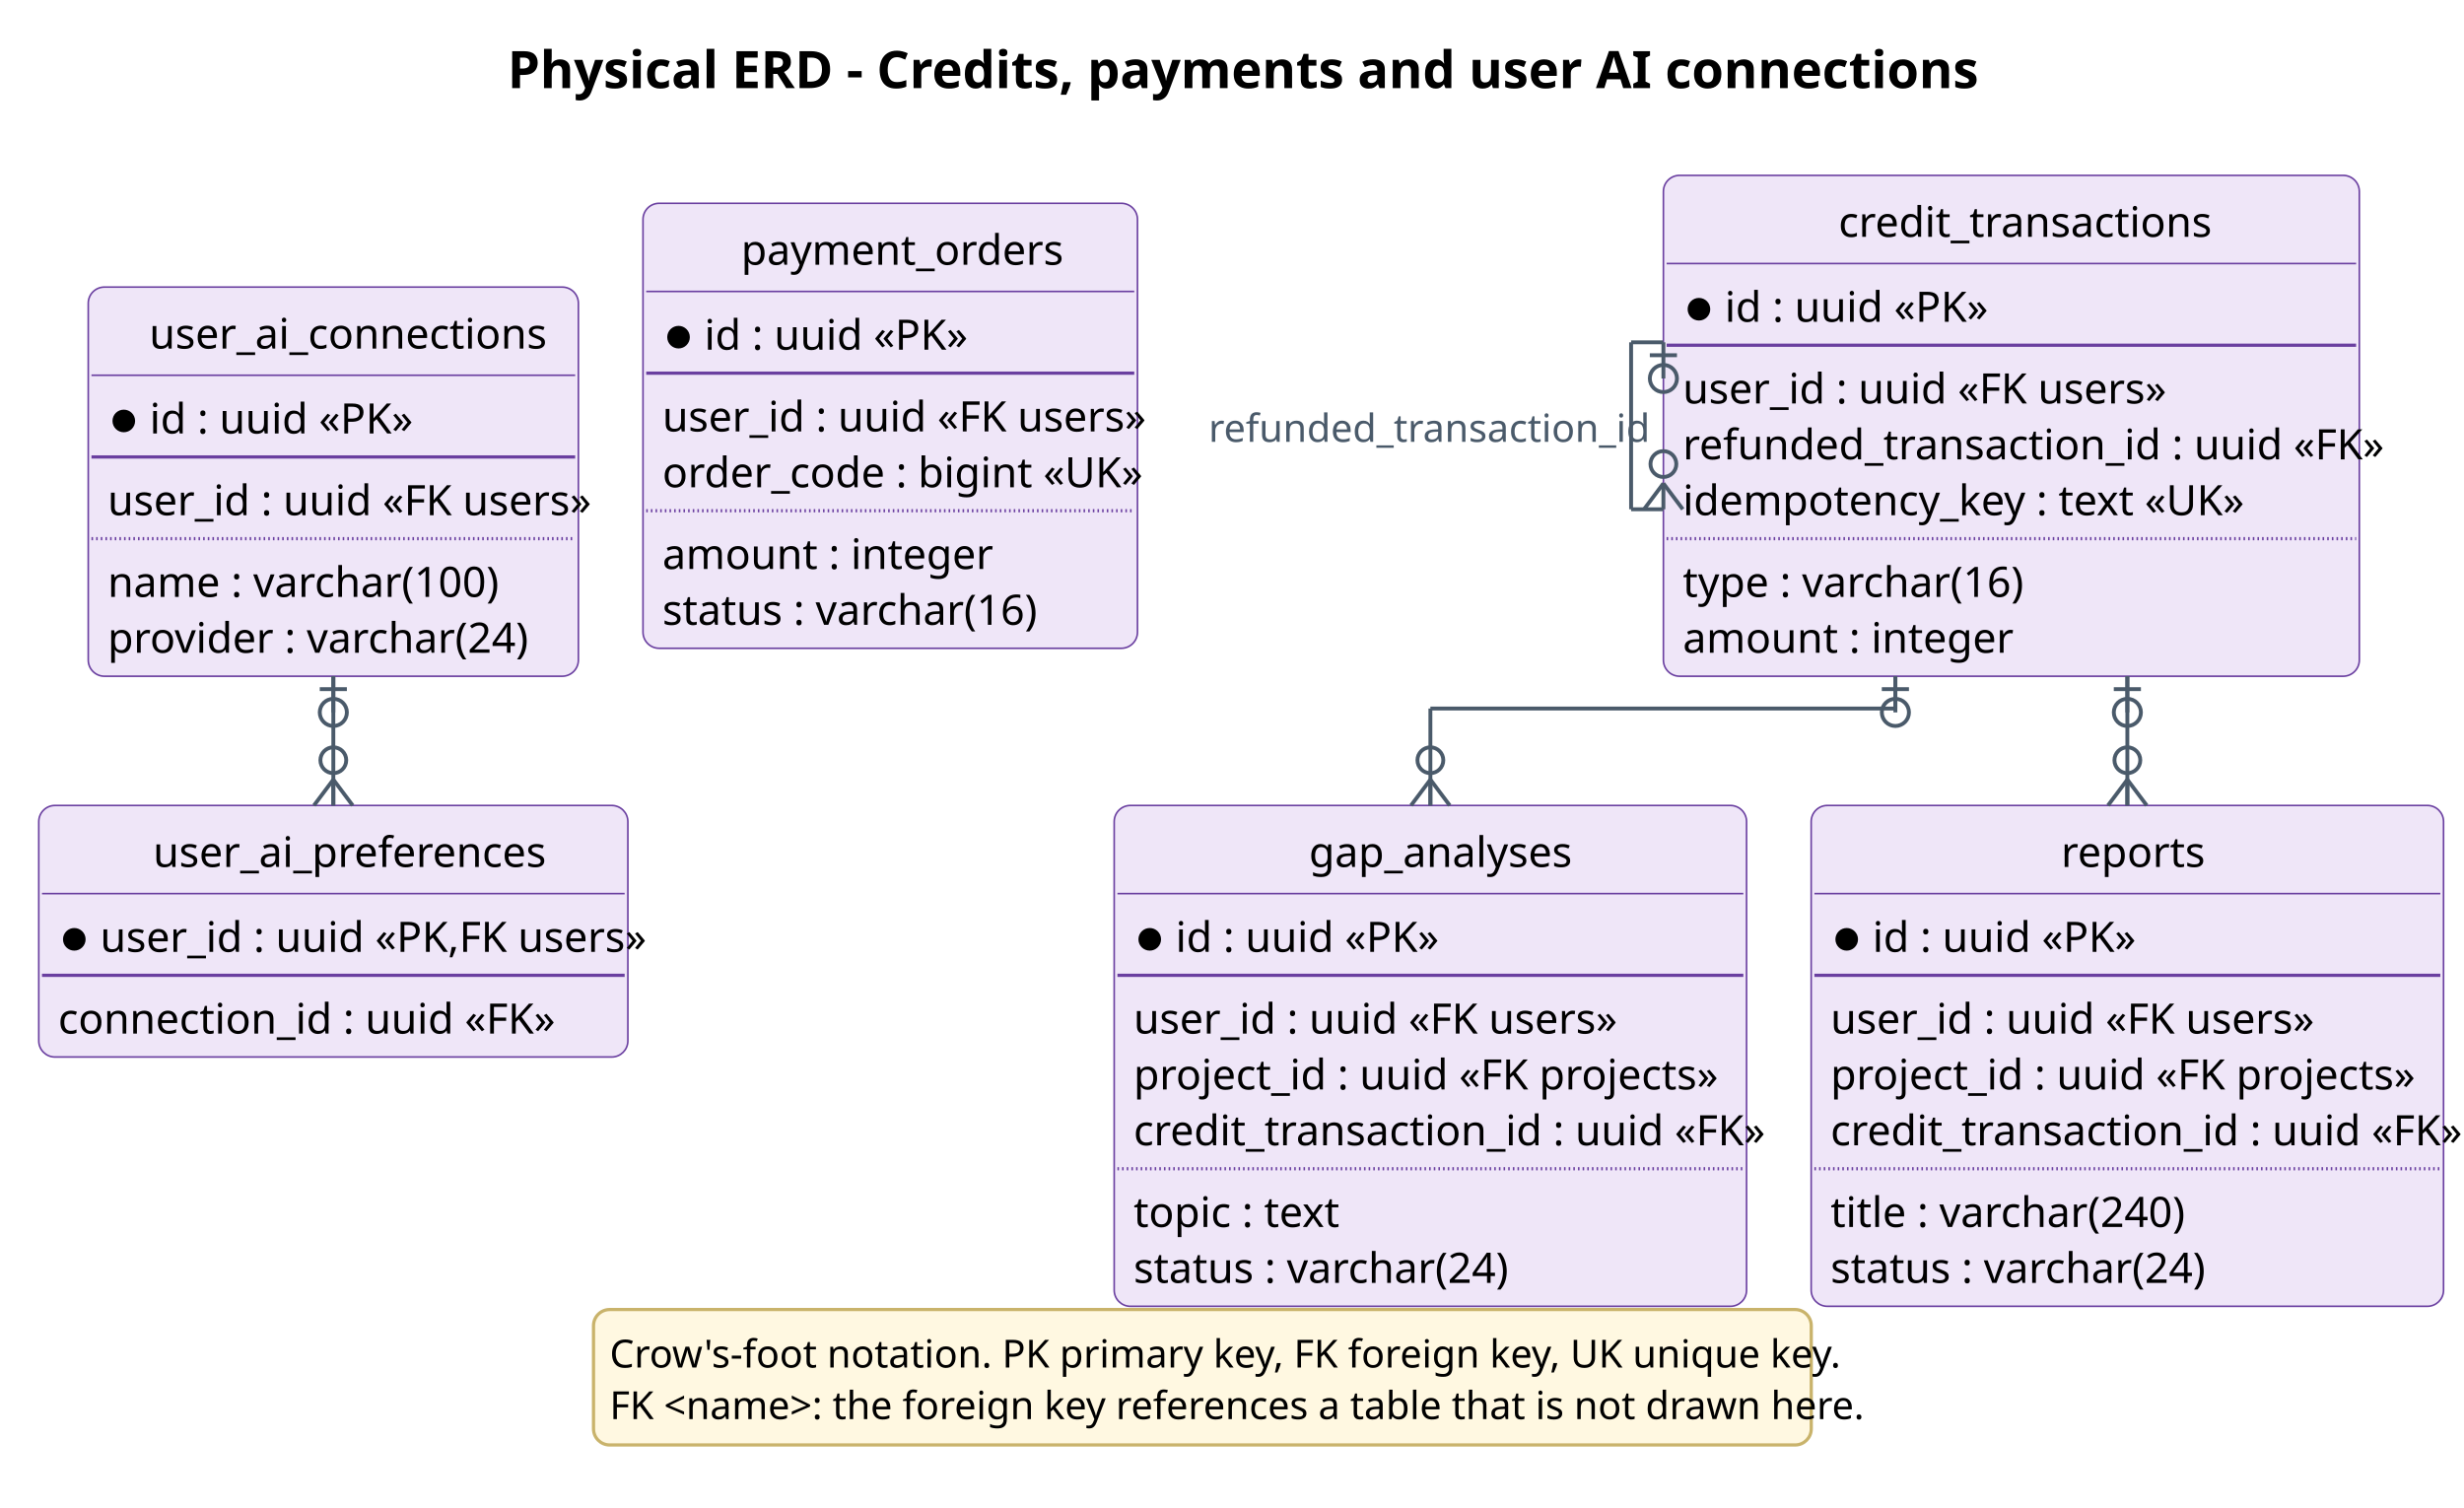
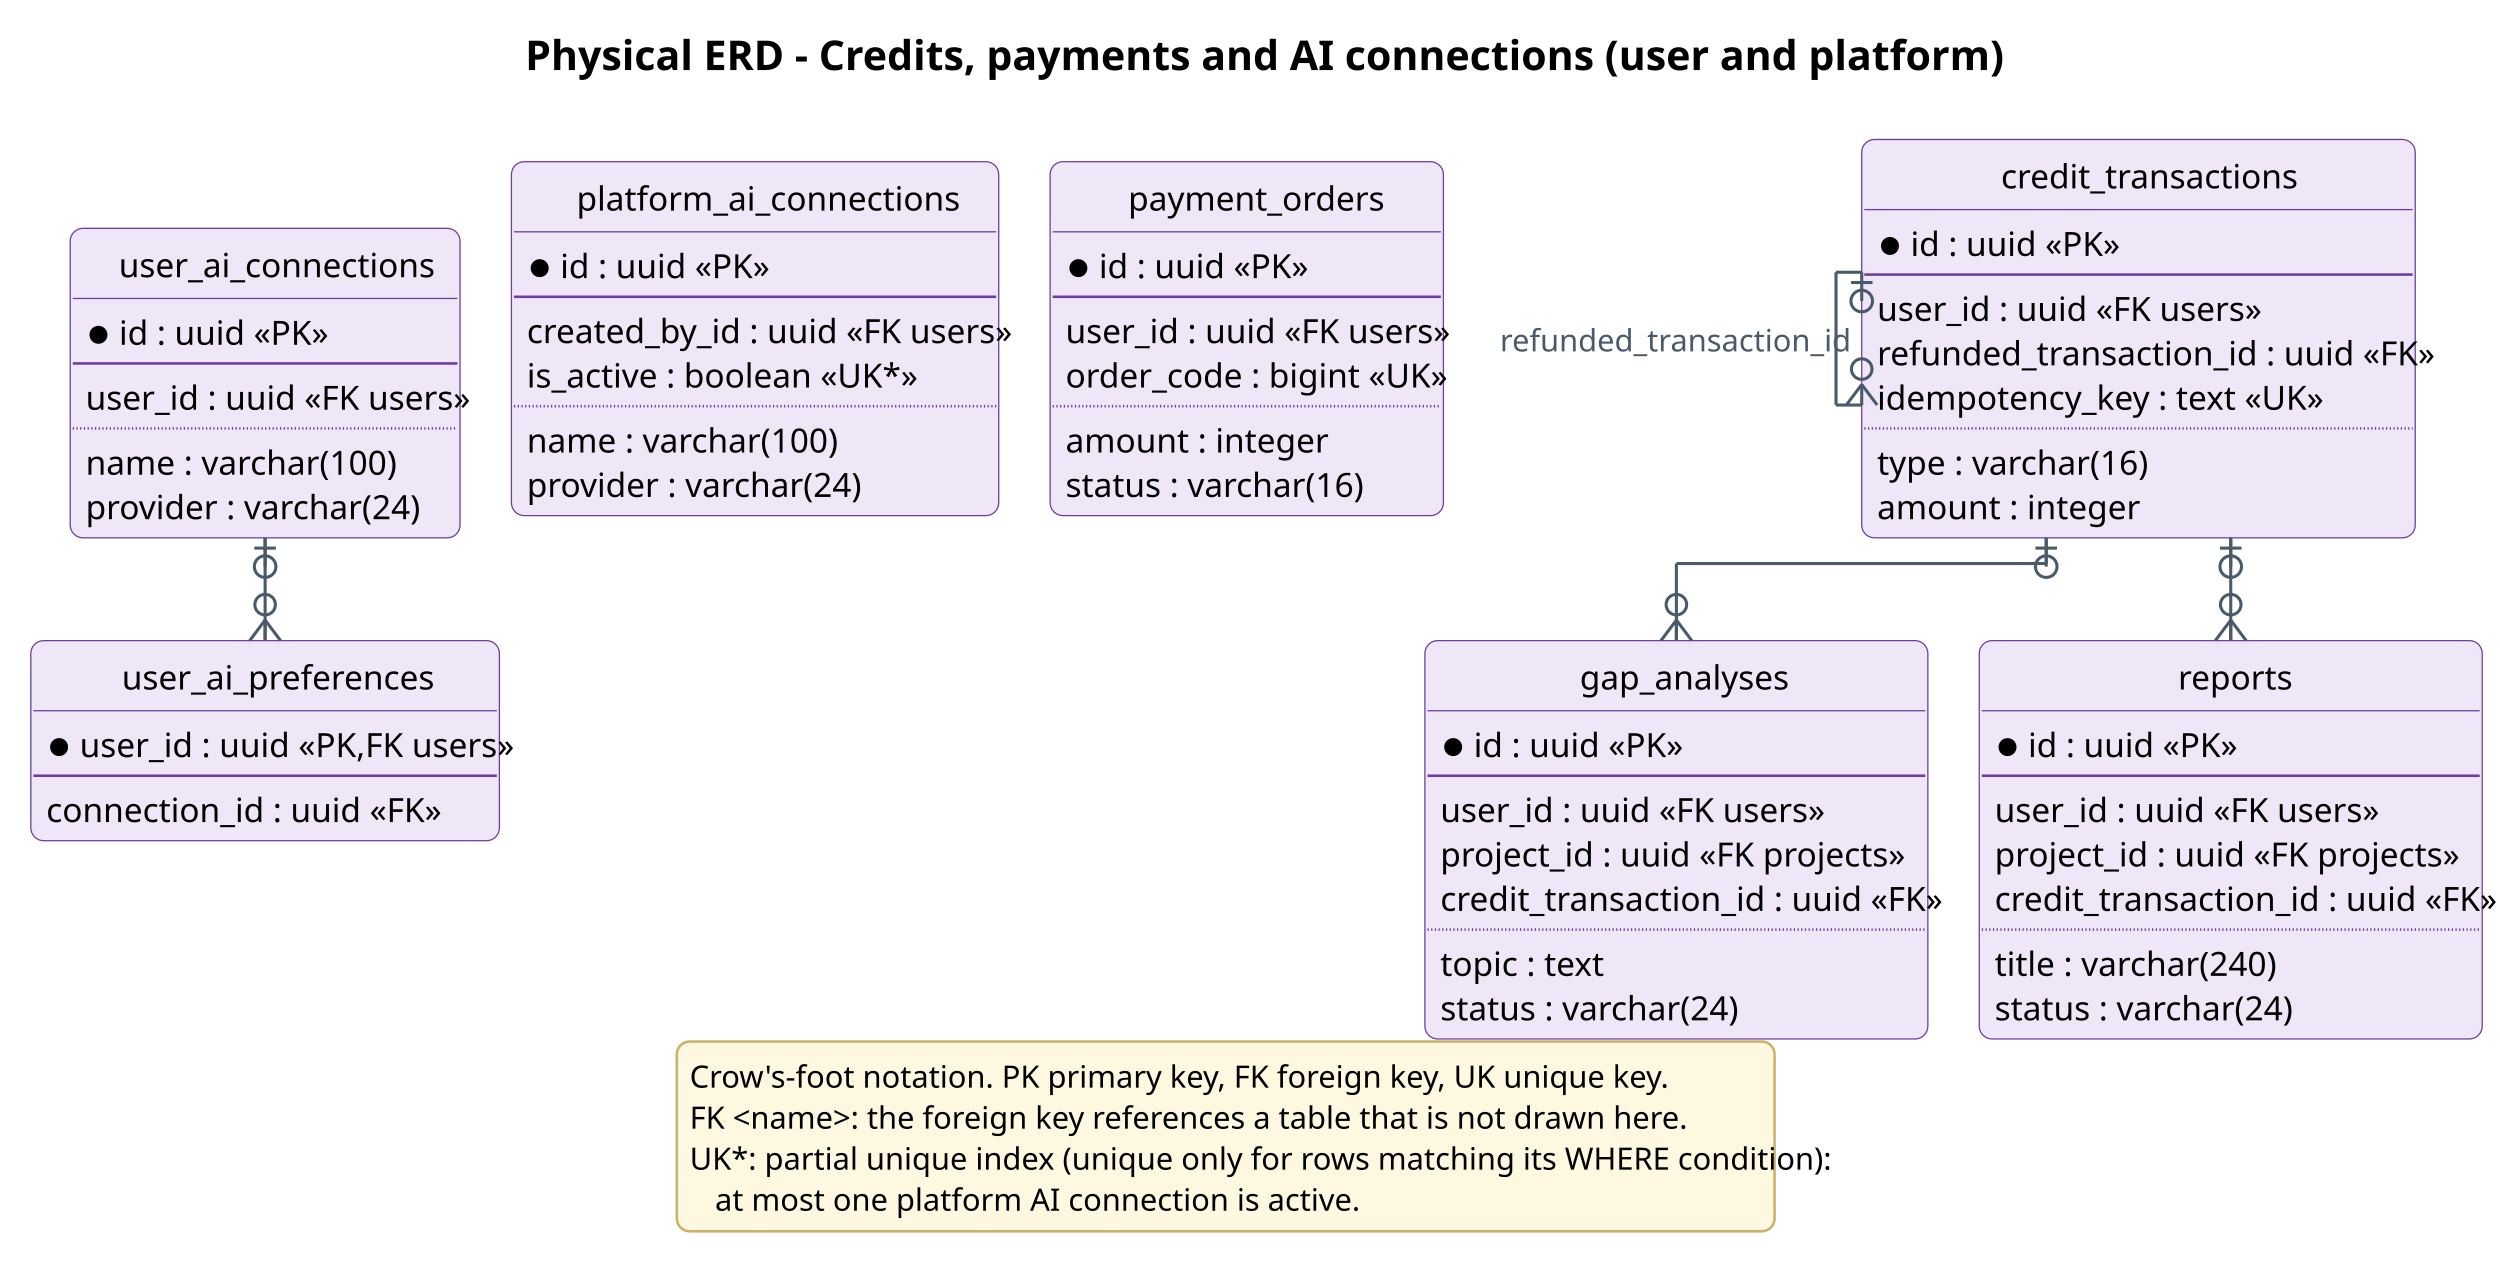
- <svg xmlns="http://www.w3.org/2000/svg" contentStyleType="text/css" height="972.917px" preserveAspectRatio="none" style="width:1589px;height:972px;background:#FFFFFF;" version="1.1" viewBox="0 0 1589 972" width="1589.583px" zoomAndPan="magnify">
+ <svg xmlns="http://www.w3.org/2000/svg" contentStyleType="text/css" height="1039.583px" preserveAspectRatio="none" style="width:2027px;height:1039px;background:#FFFFFF;" version="1.1" viewBox="0 0 2027 1039" width="2027.083px" zoomAndPan="magnify">
  <defs />
  <g>
-     <text fill="#000000" font-family="Segoe UI" font-size="33.333" font-weight="bold" lengthAdjust="spacing" textLength="896.208" x="327.3" y="56.803">Physical ERD - Credits, payments and user AI connections</text>
+     <text fill="#000000" font-family="Segoe UI" font-size="33.333" font-weight="bold" lengthAdjust="spacing" textLength="1135.954" x="425.814" y="56.803">Physical ERD - Credits, payments and AI connections (user and platform)</text>
    <g id="elem_credit_transactions">
-       <rect codeLine="27" fill="#EFE6F8" height="322.994" id="credit_transactions" rx="10.417" ry="10.417" style="stroke:#6A3FA0;stroke-width:1.042;" width="448.799" x="1072.707" y="113.086" />
-       <text fill="#000000" font-family="Segoe UI" font-size="27.083" lengthAdjust="spacing" textLength="222.922" x="1185.645" y="152.728">credit_transactions</text>
-       <line style="stroke:#6A3FA0;stroke-width:1.042;" x1="1074.79" x2="1519.422" y1="169.942" y2="169.942" />
-       <ellipse cx="1095.623" cy="199.412" fill="#000000" rx="6.25" ry="6.25" style="stroke:#000000;stroke-width:2.083;" />
-       <text fill="#000000" font-family="Segoe UI" font-size="27.083" lengthAdjust="spacing" textLength="162.077" x="1112.29" y="207.501">id : uuid «PK»</text>
-       <line style="stroke:#6A3FA0;stroke-width:2.083;" x1="1074.79" x2="1519.422" y1="222.632" y2="222.632" />
-       <text fill="#000000" font-family="Segoe UI" font-size="27.083" lengthAdjust="spacing" textLength="291.08" x="1085.207" y="260.191">user_id : uuid «FK users»</text>
-       <text fill="#000000" font-family="Segoe UI" font-size="27.083" lengthAdjust="spacing" textLength="423.799" x="1085.207" y="296.214">refunded_transaction_id : uuid «FK»</text>
-       <text fill="#000000" font-family="Segoe UI" font-size="27.083" lengthAdjust="spacing" textLength="342.84" x="1085.207" y="332.237">idempotency_key : text «UK»</text>
-       <line style="stroke:#6A3FA0;stroke-width:2.083;stroke-dasharray:1.0,2.0;" x1="1074.79" x2="1519.422" y1="347.367" y2="347.367" />
-       <text fill="#000000" font-family="Segoe UI" font-size="27.083" lengthAdjust="spacing" textLength="205.823" x="1085.207" y="384.926">type : varchar(16)</text>
-       <text fill="#000000" font-family="Segoe UI" font-size="27.083" lengthAdjust="spacing" textLength="198.272" x="1085.207" y="420.949">amount : integer</text>
+       <rect codeLine="27" fill="#EFE6F8" height="322.994" id="credit_transactions" rx="10.417" ry="10.417" style="stroke:#6A3FA0;stroke-width:1.042;" width="448.799" x="1509.481" y="113.086" />
+       <text fill="#000000" font-family="Segoe UI" font-size="27.083" lengthAdjust="spacing" textLength="222.922" x="1622.42" y="152.728">credit_transactions</text>
+       <line style="stroke:#6A3FA0;stroke-width:1.042;" x1="1511.565" x2="1956.197" y1="169.942" y2="169.942" />
+       <ellipse cx="1532.398" cy="199.412" fill="#000000" rx="6.25" ry="6.25" style="stroke:#000000;stroke-width:2.083;" />
+       <text fill="#000000" font-family="Segoe UI" font-size="27.083" lengthAdjust="spacing" textLength="162.077" x="1549.065" y="207.501">id : uuid «PK»</text>
+       <line style="stroke:#6A3FA0;stroke-width:2.083;" x1="1511.565" x2="1956.197" y1="222.632" y2="222.632" />
+       <text fill="#000000" font-family="Segoe UI" font-size="27.083" lengthAdjust="spacing" textLength="291.08" x="1521.981" y="260.191">user_id : uuid «FK users»</text>
+       <text fill="#000000" font-family="Segoe UI" font-size="27.083" lengthAdjust="spacing" textLength="423.799" x="1521.981" y="296.214">refunded_transaction_id : uuid «FK»</text>
+       <text fill="#000000" font-family="Segoe UI" font-size="27.083" lengthAdjust="spacing" textLength="342.84" x="1521.981" y="332.237">idempotency_key : text «UK»</text>
+       <line style="stroke:#6A3FA0;stroke-width:2.083;stroke-dasharray:1.0,2.0;" x1="1511.565" x2="1956.197" y1="347.367" y2="347.367" />
+       <text fill="#000000" font-family="Segoe UI" font-size="27.083" lengthAdjust="spacing" textLength="205.823" x="1521.981" y="384.926">type : varchar(16)</text>
+       <text fill="#000000" font-family="Segoe UI" font-size="27.083" lengthAdjust="spacing" textLength="198.272" x="1521.981" y="420.949">amount : integer</text>
    </g>
    <g id="elem_payment_orders">
-       <rect codeLine="37" fill="#EFE6F8" height="286.971" id="payment_orders" rx="10.417" ry="10.417" style="stroke:#6A3FA0;stroke-width:1.042;" width="318.883" x="414.663" y="131.097" />
-       <text fill="#000000" font-family="Segoe UI" font-size="27.083" lengthAdjust="spacing" textLength="192.347" x="477.931" y="170.74">payment_orders</text>
-       <line style="stroke:#6A3FA0;stroke-width:1.042;" x1="416.747" x2="731.463" y1="187.954" y2="187.954" />
-       <ellipse cx="437.58" cy="217.423" fill="#000000" rx="6.25" ry="6.25" style="stroke:#000000;stroke-width:2.083;" />
-       <text fill="#000000" font-family="Segoe UI" font-size="27.083" lengthAdjust="spacing" textLength="162.077" x="454.247" y="225.513">id : uuid «PK»</text>
-       <line style="stroke:#6A3FA0;stroke-width:2.083;" x1="416.747" x2="731.463" y1="240.643" y2="240.643" />
-       <text fill="#000000" font-family="Segoe UI" font-size="27.083" lengthAdjust="spacing" textLength="291.08" x="427.163" y="278.202">user_id : uuid «FK users»</text>
-       <text fill="#000000" font-family="Segoe UI" font-size="27.083" lengthAdjust="spacing" textLength="293.883" x="427.163" y="314.225">order_code : bigint «UK»</text>
-       <line style="stroke:#6A3FA0;stroke-width:2.083;stroke-dasharray:1.0,2.0;" x1="416.747" x2="731.463" y1="329.356" y2="329.356" />
-       <text fill="#000000" font-family="Segoe UI" font-size="27.083" lengthAdjust="spacing" textLength="198.272" x="427.163" y="366.915">amount : integer</text>
-       <text fill="#000000" font-family="Segoe UI" font-size="27.083" lengthAdjust="spacing" textLength="223.9" x="427.163" y="402.938">status : varchar(16)</text>
+       <rect codeLine="37" fill="#EFE6F8" height="286.971" id="payment_orders" rx="10.417" ry="10.417" style="stroke:#6A3FA0;stroke-width:1.042;" width="318.883" x="851.438" y="131.097" />
+       <text fill="#000000" font-family="Segoe UI" font-size="27.083" lengthAdjust="spacing" textLength="192.347" x="914.706" y="170.74">payment_orders</text>
+       <line style="stroke:#6A3FA0;stroke-width:1.042;" x1="853.521" x2="1168.238" y1="187.954" y2="187.954" />
+       <ellipse cx="874.355" cy="217.423" fill="#000000" rx="6.25" ry="6.25" style="stroke:#000000;stroke-width:2.083;" />
+       <text fill="#000000" font-family="Segoe UI" font-size="27.083" lengthAdjust="spacing" textLength="162.077" x="891.021" y="225.513">id : uuid «PK»</text>
+       <line style="stroke:#6A3FA0;stroke-width:2.083;" x1="853.521" x2="1168.238" y1="240.643" y2="240.643" />
+       <text fill="#000000" font-family="Segoe UI" font-size="27.083" lengthAdjust="spacing" textLength="291.08" x="863.938" y="278.202">user_id : uuid «FK users»</text>
+       <text fill="#000000" font-family="Segoe UI" font-size="27.083" lengthAdjust="spacing" textLength="293.883" x="863.938" y="314.225">order_code : bigint «UK»</text>
+       <line style="stroke:#6A3FA0;stroke-width:2.083;stroke-dasharray:1.0,2.0;" x1="853.521" x2="1168.238" y1="329.356" y2="329.356" />
+       <text fill="#000000" font-family="Segoe UI" font-size="27.083" lengthAdjust="spacing" textLength="198.272" x="863.938" y="366.915">amount : integer</text>
+       <text fill="#000000" font-family="Segoe UI" font-size="27.083" lengthAdjust="spacing" textLength="223.9" x="863.938" y="402.938">status : varchar(16)</text>
    </g>
    <g id="elem_user_ai_connections">
      <rect codeLine="46" fill="#EFE6F8" height="250.948" id="user_ai_connections" rx="10.417" ry="10.417" style="stroke:#6A3FA0;stroke-width:1.042;" width="316.08" x="56.917" y="185.132" />
      <text fill="#000000" font-family="Segoe UI" font-size="27.083" lengthAdjust="spacing" textLength="237.349" x="96.282" y="224.774">user_ai_connections</text>
      <line style="stroke:#6A3FA0;stroke-width:1.042;" x1="59" x2="370.913" y1="241.988" y2="241.988" />
      <ellipse cx="79.834" cy="271.458" fill="#000000" rx="6.25" ry="6.25" style="stroke:#000000;stroke-width:2.083;" />
      <text fill="#000000" font-family="Segoe UI" font-size="27.083" lengthAdjust="spacing" textLength="162.077" x="96.5" y="279.547">id : uuid «PK»</text>
      <line style="stroke:#6A3FA0;stroke-width:2.083;" x1="59" x2="370.913" y1="294.678" y2="294.678" />
      <text fill="#000000" font-family="Segoe UI" font-size="27.083" lengthAdjust="spacing" textLength="291.08" x="69.417" y="332.237">user_id : uuid «FK users»</text>
      <line style="stroke:#6A3FA0;stroke-width:2.083;stroke-dasharray:1.0,2.0;" x1="59" x2="370.913" y1="347.367" y2="347.367" />
      <text fill="#000000" font-family="Segoe UI" font-size="27.083" lengthAdjust="spacing" textLength="234.652" x="69.417" y="384.926">name : varchar(100)</text>
      <text fill="#000000" font-family="Segoe UI" font-size="27.083" lengthAdjust="spacing" textLength="253.721" x="69.417" y="420.949">provider : varchar(24)</text>
    </g>
    <g id="elem_user_ai_preferences">
      <rect codeLine="54" fill="#EFE6F8" height="162.236" id="user_ai_preferences" rx="10.417" ry="10.417" style="stroke:#6A3FA0;stroke-width:1.042;" width="379.913" x="25" y="519.413" />
      <text fill="#000000" font-family="Segoe UI" font-size="27.083" lengthAdjust="spacing" textLength="232.43" x="98.742" y="559.056">user_ai_preferences</text>
      <line style="stroke:#6A3FA0;stroke-width:1.042;" x1="27.083" x2="402.83" y1="576.269" y2="576.269" />
      <ellipse cx="47.917" cy="605.739" fill="#000000" rx="6.25" ry="6.25" style="stroke:#000000;stroke-width:2.083;" />
      <text fill="#000000" font-family="Segoe UI" font-size="27.083" lengthAdjust="spacing" textLength="327.83" x="64.583" y="613.828">user_id : uuid «PK,FK users»</text>
      <line style="stroke:#6A3FA0;stroke-width:2.083;" x1="27.083" x2="402.83" y1="628.959" y2="628.959" />
      <text fill="#000000" font-family="Segoe UI" font-size="27.083" lengthAdjust="spacing" textLength="304.013" x="37.5" y="666.518">connection_id : uuid «FK»</text>
    </g>
+     <g id="elem_platform_ai_connections">
+       <rect codeLine="59" fill="#EFE6F8" height="286.971" id="platform_ai_connections" rx="10.417" ry="10.417" style="stroke:#6A3FA0;stroke-width:1.042;" width="395.108" x="414.663" y="131.097" />
+       <text fill="#000000" font-family="Segoe UI" font-size="27.083" lengthAdjust="spacing" textLength="289.48" x="467.477" y="170.74">platform_ai_connections</text>
+       <line style="stroke:#6A3FA0;stroke-width:1.042;" x1="416.747" x2="807.688" y1="187.954" y2="187.954" />
+       <ellipse cx="437.58" cy="217.423" fill="#000000" rx="6.25" ry="6.25" style="stroke:#000000;stroke-width:2.083;" />
+       <text fill="#000000" font-family="Segoe UI" font-size="27.083" lengthAdjust="spacing" textLength="162.077" x="454.247" y="225.513">id : uuid «PK»</text>
+       <line style="stroke:#6A3FA0;stroke-width:2.083;" x1="416.747" x2="807.688" y1="240.643" y2="240.643" />
+       <text fill="#000000" font-family="Segoe UI" font-size="27.083" lengthAdjust="spacing" textLength="370.108" x="427.163" y="278.202">created_by_id : uuid «FK users»</text>
+       <text fill="#000000" font-family="Segoe UI" font-size="27.083" lengthAdjust="spacing" textLength="297.084" x="427.163" y="314.225">is_active : boolean «UK*»</text>
+       <line style="stroke:#6A3FA0;stroke-width:2.083;stroke-dasharray:1.0,2.0;" x1="416.747" x2="807.688" y1="329.356" y2="329.356" />
+       <text fill="#000000" font-family="Segoe UI" font-size="27.083" lengthAdjust="spacing" textLength="234.652" x="427.163" y="366.915">name : varchar(100)</text>
+       <text fill="#000000" font-family="Segoe UI" font-size="27.083" lengthAdjust="spacing" textLength="253.721" x="427.163" y="402.938">provider : varchar(24)</text>
+     </g>
    <g id="elem_reports">
-       <rect codeLine="59" fill="#EFE6F8" height="322.994" id="reports" rx="10.417" ry="10.417" style="stroke:#6A3FA0;stroke-width:1.042;" width="407.803" x="1168.004" y="519.413" />
-       <text fill="#000000" font-family="Segoe UI" font-size="27.083" lengthAdjust="spacing" textLength="85.455" x="1329.178" y="559.056">reports</text>
-       <line style="stroke:#6A3FA0;stroke-width:1.042;" x1="1170.087" x2="1573.724" y1="576.269" y2="576.269" />
-       <ellipse cx="1190.921" cy="605.739" fill="#000000" rx="6.25" ry="6.25" style="stroke:#000000;stroke-width:2.083;" />
-       <text fill="#000000" font-family="Segoe UI" font-size="27.083" lengthAdjust="spacing" textLength="162.077" x="1207.587" y="613.828">id : uuid «PK»</text>
-       <line style="stroke:#6A3FA0;stroke-width:2.083;" x1="1170.087" x2="1573.724" y1="628.959" y2="628.959" />
-       <text fill="#000000" font-family="Segoe UI" font-size="27.083" lengthAdjust="spacing" textLength="291.08" x="1180.504" y="666.518">user_id : uuid «FK users»</text>
-       <text fill="#000000" font-family="Segoe UI" font-size="27.083" lengthAdjust="spacing" textLength="357.519" x="1180.504" y="702.541">project_id : uuid «FK projects»</text>
-       <text fill="#000000" font-family="Segoe UI" font-size="27.083" lengthAdjust="spacing" textLength="382.803" x="1180.504" y="738.564">credit_transaction_id : uuid «FK»</text>
-       <line style="stroke:#6A3FA0;stroke-width:2.083;stroke-dasharray:1.0,2.0;" x1="1170.087" x2="1573.724" y1="753.695" y2="753.695" />
-       <text fill="#000000" font-family="Segoe UI" font-size="27.083" lengthAdjust="spacing" textLength="213.691" x="1180.504" y="791.254">title : varchar(240)</text>
-       <text fill="#000000" font-family="Segoe UI" font-size="27.083" lengthAdjust="spacing" textLength="223.9" x="1180.504" y="827.277">status : varchar(24)</text>
+       <rect codeLine="68" fill="#EFE6F8" height="322.994" id="reports" rx="10.417" ry="10.417" style="stroke:#6A3FA0;stroke-width:1.042;" width="407.803" x="1604.779" y="519.413" />
+       <text fill="#000000" font-family="Segoe UI" font-size="27.083" lengthAdjust="spacing" textLength="85.455" x="1765.953" y="559.056">reports</text>
+       <line style="stroke:#6A3FA0;stroke-width:1.042;" x1="1606.862" x2="2010.499" y1="576.269" y2="576.269" />
+       <ellipse cx="1627.695" cy="605.739" fill="#000000" rx="6.25" ry="6.25" style="stroke:#000000;stroke-width:2.083;" />
+       <text fill="#000000" font-family="Segoe UI" font-size="27.083" lengthAdjust="spacing" textLength="162.077" x="1644.362" y="613.828">id : uuid «PK»</text>
+       <line style="stroke:#6A3FA0;stroke-width:2.083;" x1="1606.862" x2="2010.499" y1="628.959" y2="628.959" />
+       <text fill="#000000" font-family="Segoe UI" font-size="27.083" lengthAdjust="spacing" textLength="291.08" x="1617.279" y="666.518">user_id : uuid «FK users»</text>
+       <text fill="#000000" font-family="Segoe UI" font-size="27.083" lengthAdjust="spacing" textLength="357.519" x="1617.279" y="702.541">project_id : uuid «FK projects»</text>
+       <text fill="#000000" font-family="Segoe UI" font-size="27.083" lengthAdjust="spacing" textLength="382.803" x="1617.279" y="738.564">credit_transaction_id : uuid «FK»</text>
+       <line style="stroke:#6A3FA0;stroke-width:2.083;stroke-dasharray:1.0,2.0;" x1="1606.862" x2="2010.499" y1="753.695" y2="753.695" />
+       <text fill="#000000" font-family="Segoe UI" font-size="27.083" lengthAdjust="spacing" textLength="213.691" x="1617.279" y="791.254">title : varchar(240)</text>
+       <text fill="#000000" font-family="Segoe UI" font-size="27.083" lengthAdjust="spacing" textLength="223.9" x="1617.279" y="827.277">status : varchar(24)</text>
    </g>
    <g id="elem_gap_analyses">
-       <rect codeLine="69" fill="#EFE6F8" height="322.994" id="gap_analyses" rx="10.417" ry="10.417" style="stroke:#6A3FA0;stroke-width:1.042;" width="407.803" x="718.534" y="519.413" />
-       <text fill="#000000" font-family="Segoe UI" font-size="27.083" lengthAdjust="spacing" textLength="156.589" x="844.141" y="559.056">gap_analyses</text>
-       <line style="stroke:#6A3FA0;stroke-width:1.042;" x1="720.617" x2="1124.254" y1="576.269" y2="576.269" />
-       <ellipse cx="741.451" cy="605.739" fill="#000000" rx="6.25" ry="6.25" style="stroke:#000000;stroke-width:2.083;" />
-       <text fill="#000000" font-family="Segoe UI" font-size="27.083" lengthAdjust="spacing" textLength="162.077" x="758.117" y="613.828">id : uuid «PK»</text>
-       <line style="stroke:#6A3FA0;stroke-width:2.083;" x1="720.617" x2="1124.254" y1="628.959" y2="628.959" />
-       <text fill="#000000" font-family="Segoe UI" font-size="27.083" lengthAdjust="spacing" textLength="291.08" x="731.034" y="666.518">user_id : uuid «FK users»</text>
-       <text fill="#000000" font-family="Segoe UI" font-size="27.083" lengthAdjust="spacing" textLength="357.519" x="731.034" y="702.541">project_id : uuid «FK projects»</text>
-       <text fill="#000000" font-family="Segoe UI" font-size="27.083" lengthAdjust="spacing" textLength="382.803" x="731.034" y="738.564">credit_transaction_id : uuid «FK»</text>
-       <line style="stroke:#6A3FA0;stroke-width:2.083;stroke-dasharray:1.0,2.0;" x1="720.617" x2="1124.254" y1="753.695" y2="753.695" />
-       <text fill="#000000" font-family="Segoe UI" font-size="27.083" lengthAdjust="spacing" textLength="125.697" x="731.034" y="791.254">topic : text</text>
-       <text fill="#000000" font-family="Segoe UI" font-size="27.083" lengthAdjust="spacing" textLength="223.9" x="731.034" y="827.277">status : varchar(24)</text>
+       <rect codeLine="78" fill="#EFE6F8" height="322.994" id="gap_analyses" rx="10.417" ry="10.417" style="stroke:#6A3FA0;stroke-width:1.042;" width="407.803" x="1155.309" y="519.413" />
+       <text fill="#000000" font-family="Segoe UI" font-size="27.083" lengthAdjust="spacing" textLength="156.589" x="1280.916" y="559.056">gap_analyses</text>
+       <line style="stroke:#6A3FA0;stroke-width:1.042;" x1="1157.392" x2="1561.029" y1="576.269" y2="576.269" />
+       <ellipse cx="1178.225" cy="605.739" fill="#000000" rx="6.25" ry="6.25" style="stroke:#000000;stroke-width:2.083;" />
+       <text fill="#000000" font-family="Segoe UI" font-size="27.083" lengthAdjust="spacing" textLength="162.077" x="1194.892" y="613.828">id : uuid «PK»</text>
+       <line style="stroke:#6A3FA0;stroke-width:2.083;" x1="1157.392" x2="1561.029" y1="628.959" y2="628.959" />
+       <text fill="#000000" font-family="Segoe UI" font-size="27.083" lengthAdjust="spacing" textLength="291.08" x="1167.809" y="666.518">user_id : uuid «FK users»</text>
+       <text fill="#000000" font-family="Segoe UI" font-size="27.083" lengthAdjust="spacing" textLength="357.519" x="1167.809" y="702.541">project_id : uuid «FK projects»</text>
+       <text fill="#000000" font-family="Segoe UI" font-size="27.083" lengthAdjust="spacing" textLength="382.803" x="1167.809" y="738.564">credit_transaction_id : uuid «FK»</text>
+       <line style="stroke:#6A3FA0;stroke-width:2.083;stroke-dasharray:1.0,2.0;" x1="1157.392" x2="1561.029" y1="753.695" y2="753.695" />
+       <text fill="#000000" font-family="Segoe UI" font-size="27.083" lengthAdjust="spacing" textLength="125.697" x="1167.809" y="791.254">topic : text</text>
+       <text fill="#000000" font-family="Segoe UI" font-size="27.083" lengthAdjust="spacing" textLength="223.9" x="1167.809" y="827.277">status : varchar(24)</text>
    </g>
-     <line style="stroke:#4A5A6A;stroke-width:2.5;" x1="1072.707" x2="1051.873" y1="220.751" y2="220.751" />
-     <line style="stroke:#4A5A6A;stroke-width:2.5;" x1="1051.873" x2="1051.873" y1="220.751" y2="328.415" />
-     <line style="stroke:#4A5A6A;stroke-width:2.5;" x1="1051.873" x2="1072.707" y1="328.415" y2="328.415" />
-     <line style="stroke:#4A5A6A;stroke-width:2.5;" x1="1072.707" x2="1085.207" y1="311.749" y2="328.415" />
-     <line style="stroke:#4A5A6A;stroke-width:2.5;" x1="1072.707" x2="1060.207" y1="311.749" y2="328.415" />
-     <line style="stroke:#4A5A6A;stroke-width:2.5;" x1="1072.707" x2="1072.707" y1="311.749" y2="328.415" />
-     <ellipse cx="1072.707" cy="299.249" fill="none" rx="8.333" ry="8.333" style="stroke:#4A5A6A;stroke-width:2.5;" />
-     <line style="stroke:#4A5A6A;stroke-width:2.5;" x1="1072.707" x2="1072.707" y1="244.084" y2="220.751" />
-     <ellipse cx="1072.707" cy="244.084" fill="none" rx="8.75" ry="8.75" style="stroke:#4A5A6A;stroke-width:2.5;" />
-     <line style="stroke:#4A5A6A;stroke-width:2.5;" x1="1063.957" x2="1081.457" y1="229.084" y2="229.084" />
-     <text fill="#4A5A6A" font-family="Segoe UI" font-size="25" lengthAdjust="spacing" textLength="264.16" x="779.38" y="284.935">refunded_transaction_id</text>
-     <line style="stroke:#4A5A6A;stroke-width:2.5;" x1="1222.306" x2="1222.306" y1="436.08" y2="456.913" />
-     <line style="stroke:#4A5A6A;stroke-width:2.5;" x1="1222.306" x2="922.436" y1="456.913" y2="456.913" />
-     <line style="stroke:#4A5A6A;stroke-width:2.5;" x1="922.436" x2="922.436" y1="456.913" y2="519.413" />
-     <line style="stroke:#4A5A6A;stroke-width:2.5;" x1="922.436" x2="934.936" y1="502.747" y2="519.413" />
-     <line style="stroke:#4A5A6A;stroke-width:2.5;" x1="922.436" x2="909.936" y1="502.747" y2="519.413" />
-     <line style="stroke:#4A5A6A;stroke-width:2.5;" x1="922.436" x2="922.436" y1="502.747" y2="519.413" />
-     <ellipse cx="922.436" cy="490.247" fill="none" rx="8.333" ry="8.333" style="stroke:#4A5A6A;stroke-width:2.5;" />
-     <line style="stroke:#4A5A6A;stroke-width:2.5;" x1="1222.306" x2="1222.306" y1="459.413" y2="436.08" />
-     <ellipse cx="1222.306" cy="459.413" fill="none" rx="8.75" ry="8.75" style="stroke:#4A5A6A;stroke-width:2.5;" />
-     <line style="stroke:#4A5A6A;stroke-width:2.5;" x1="1213.556" x2="1231.056" y1="444.413" y2="444.413" />
-     <line style="stroke:#4A5A6A;stroke-width:2.5;" x1="1371.906" x2="1371.906" y1="436.08" y2="519.413" />
-     <line style="stroke:#4A5A6A;stroke-width:2.5;" x1="1371.906" x2="1384.406" y1="502.747" y2="519.413" />
-     <line style="stroke:#4A5A6A;stroke-width:2.5;" x1="1371.906" x2="1359.406" y1="502.747" y2="519.413" />
-     <line style="stroke:#4A5A6A;stroke-width:2.5;" x1="1371.906" x2="1371.906" y1="502.747" y2="519.413" />
-     <ellipse cx="1371.906" cy="490.247" fill="none" rx="8.333" ry="8.333" style="stroke:#4A5A6A;stroke-width:2.5;" />
-     <line style="stroke:#4A5A6A;stroke-width:2.5;" x1="1371.906" x2="1371.906" y1="459.413" y2="436.08" />
-     <ellipse cx="1371.906" cy="459.413" fill="none" rx="8.75" ry="8.75" style="stroke:#4A5A6A;stroke-width:2.5;" />
-     <line style="stroke:#4A5A6A;stroke-width:2.5;" x1="1363.156" x2="1380.656" y1="444.413" y2="444.413" />
+     <line style="stroke:#4A5A6A;stroke-width:2.5;" x1="1509.481" x2="1488.648" y1="220.751" y2="220.751" />
+     <line style="stroke:#4A5A6A;stroke-width:2.5;" x1="1488.648" x2="1488.648" y1="220.751" y2="328.415" />
+     <line style="stroke:#4A5A6A;stroke-width:2.5;" x1="1488.648" x2="1509.481" y1="328.415" y2="328.415" />
+     <line style="stroke:#4A5A6A;stroke-width:2.5;" x1="1509.481" x2="1521.981" y1="311.749" y2="328.415" />
+     <line style="stroke:#4A5A6A;stroke-width:2.5;" x1="1509.481" x2="1496.981" y1="311.749" y2="328.415" />
+     <line style="stroke:#4A5A6A;stroke-width:2.5;" x1="1509.481" x2="1509.481" y1="311.749" y2="328.415" />
+     <ellipse cx="1509.481" cy="299.249" fill="none" rx="8.333" ry="8.333" style="stroke:#4A5A6A;stroke-width:2.5;" />
+     <line style="stroke:#4A5A6A;stroke-width:2.5;" x1="1509.481" x2="1509.481" y1="244.084" y2="220.751" />
+     <ellipse cx="1509.481" cy="244.084" fill="none" rx="8.75" ry="8.75" style="stroke:#4A5A6A;stroke-width:2.5;" />
+     <line style="stroke:#4A5A6A;stroke-width:2.5;" x1="1500.731" x2="1518.231" y1="229.084" y2="229.084" />
+     <text fill="#4A5A6A" font-family="Segoe UI" font-size="25" lengthAdjust="spacing" textLength="264.16" x="1216.155" y="284.935">refunded_transaction_id</text>
+     <line style="stroke:#4A5A6A;stroke-width:2.5;" x1="1659.081" x2="1659.081" y1="436.08" y2="456.913" />
+     <line style="stroke:#4A5A6A;stroke-width:2.5;" x1="1659.081" x2="1359.21" y1="456.913" y2="456.913" />
+     <line style="stroke:#4A5A6A;stroke-width:2.5;" x1="1359.21" x2="1359.21" y1="456.913" y2="519.413" />
+     <line style="stroke:#4A5A6A;stroke-width:2.5;" x1="1359.21" x2="1371.71" y1="502.747" y2="519.413" />
+     <line style="stroke:#4A5A6A;stroke-width:2.5;" x1="1359.21" x2="1346.71" y1="502.747" y2="519.413" />
+     <line style="stroke:#4A5A6A;stroke-width:2.5;" x1="1359.21" x2="1359.21" y1="502.747" y2="519.413" />
+     <ellipse cx="1359.21" cy="490.247" fill="none" rx="8.333" ry="8.333" style="stroke:#4A5A6A;stroke-width:2.5;" />
+     <line style="stroke:#4A5A6A;stroke-width:2.5;" x1="1659.081" x2="1659.081" y1="459.413" y2="436.08" />
+     <ellipse cx="1659.081" cy="459.413" fill="none" rx="8.75" ry="8.75" style="stroke:#4A5A6A;stroke-width:2.5;" />
+     <line style="stroke:#4A5A6A;stroke-width:2.5;" x1="1650.331" x2="1667.831" y1="444.413" y2="444.413" />
+     <line style="stroke:#4A5A6A;stroke-width:2.5;" x1="1808.68" x2="1808.68" y1="436.08" y2="519.413" />
+     <line style="stroke:#4A5A6A;stroke-width:2.5;" x1="1808.68" x2="1821.18" y1="502.747" y2="519.413" />
+     <line style="stroke:#4A5A6A;stroke-width:2.5;" x1="1808.68" x2="1796.18" y1="502.747" y2="519.413" />
+     <line style="stroke:#4A5A6A;stroke-width:2.5;" x1="1808.68" x2="1808.68" y1="502.747" y2="519.413" />
+     <ellipse cx="1808.68" cy="490.247" fill="none" rx="8.333" ry="8.333" style="stroke:#4A5A6A;stroke-width:2.5;" />
+     <line style="stroke:#4A5A6A;stroke-width:2.5;" x1="1808.68" x2="1808.68" y1="459.413" y2="436.08" />
+     <ellipse cx="1808.68" cy="459.413" fill="none" rx="8.75" ry="8.75" style="stroke:#4A5A6A;stroke-width:2.5;" />
+     <line style="stroke:#4A5A6A;stroke-width:2.5;" x1="1799.93" x2="1817.43" y1="444.413" y2="444.413" />
    <line style="stroke:#4A5A6A;stroke-width:2.5;" x1="214.957" x2="214.957" y1="436.08" y2="519.413" />
    <line style="stroke:#4A5A6A;stroke-width:2.5;" x1="214.957" x2="227.457" y1="502.747" y2="519.413" />
    <line style="stroke:#4A5A6A;stroke-width:2.5;" x1="214.957" x2="202.457" y1="502.747" y2="519.413" />
    <line style="stroke:#4A5A6A;stroke-width:2.5;" x1="214.957" x2="214.957" y1="502.747" y2="519.413" />
    <ellipse cx="214.957" cy="490.247" fill="none" rx="8.333" ry="8.333" style="stroke:#4A5A6A;stroke-width:2.5;" />
    <line style="stroke:#4A5A6A;stroke-width:2.5;" x1="214.957" x2="214.957" y1="459.413" y2="436.08" />
    <ellipse cx="214.957" cy="459.413" fill="none" rx="8.75" ry="8.75" style="stroke:#4A5A6A;stroke-width:2.5;" />
    <line style="stroke:#4A5A6A;stroke-width:2.5;" x1="206.207" x2="223.707" y1="444.413" y2="444.413" />
-     <rect fill="#FFF8E1" height="87.337" id="_legend" rx="10.417" ry="10.417" style="stroke:#C9B36B;stroke-width:2.083;" width="785.311" x="382.748" y="844.491" />
-     <text fill="#000000" font-family="Segoe UI" font-size="25" lengthAdjust="spacing" textLength="751.929" x="393.165" y="881.885">Crow's-foot notation. PK primary key, FK foreign key, UK unique key.</text>
-     <text fill="#000000" font-family="Segoe UI" font-size="25" lengthAdjust="spacing" textLength="764.477" x="393.165" y="915.137">FK &lt;name&gt;: the foreign key references a table that is not drawn here.</text>
+     <rect fill="#FFF8E1" height="153.841" id="_legend" rx="10.417" ry="10.417" style="stroke:#C9B36B;stroke-width:2.083;" width="890.059" x="548.761" y="844.491" />
+     <text fill="#000000" font-family="Segoe UI" font-size="25" lengthAdjust="spacing" textLength="751.929" x="559.178" y="881.885">Crow's-foot notation. PK primary key, FK foreign key, UK unique key.</text>
+     <text fill="#000000" font-family="Segoe UI" font-size="25" lengthAdjust="spacing" textLength="764.477" x="559.178" y="915.137">FK &lt;name&gt;: the foreign key references a table that is not drawn here.</text>
+     <text fill="#000000" font-family="Segoe UI" font-size="25" lengthAdjust="spacing" textLength="869.226" x="559.178" y="948.389">UK*: partial unique index (unique only for rows matching its WHERE condition):</text>
+     <text fill="#000000" font-family="Segoe UI" font-size="25" lengthAdjust="spacing" textLength="492.041" x="579.722" y="981.641">at most one platform AI connection is active.</text>
  </g>
</svg>
